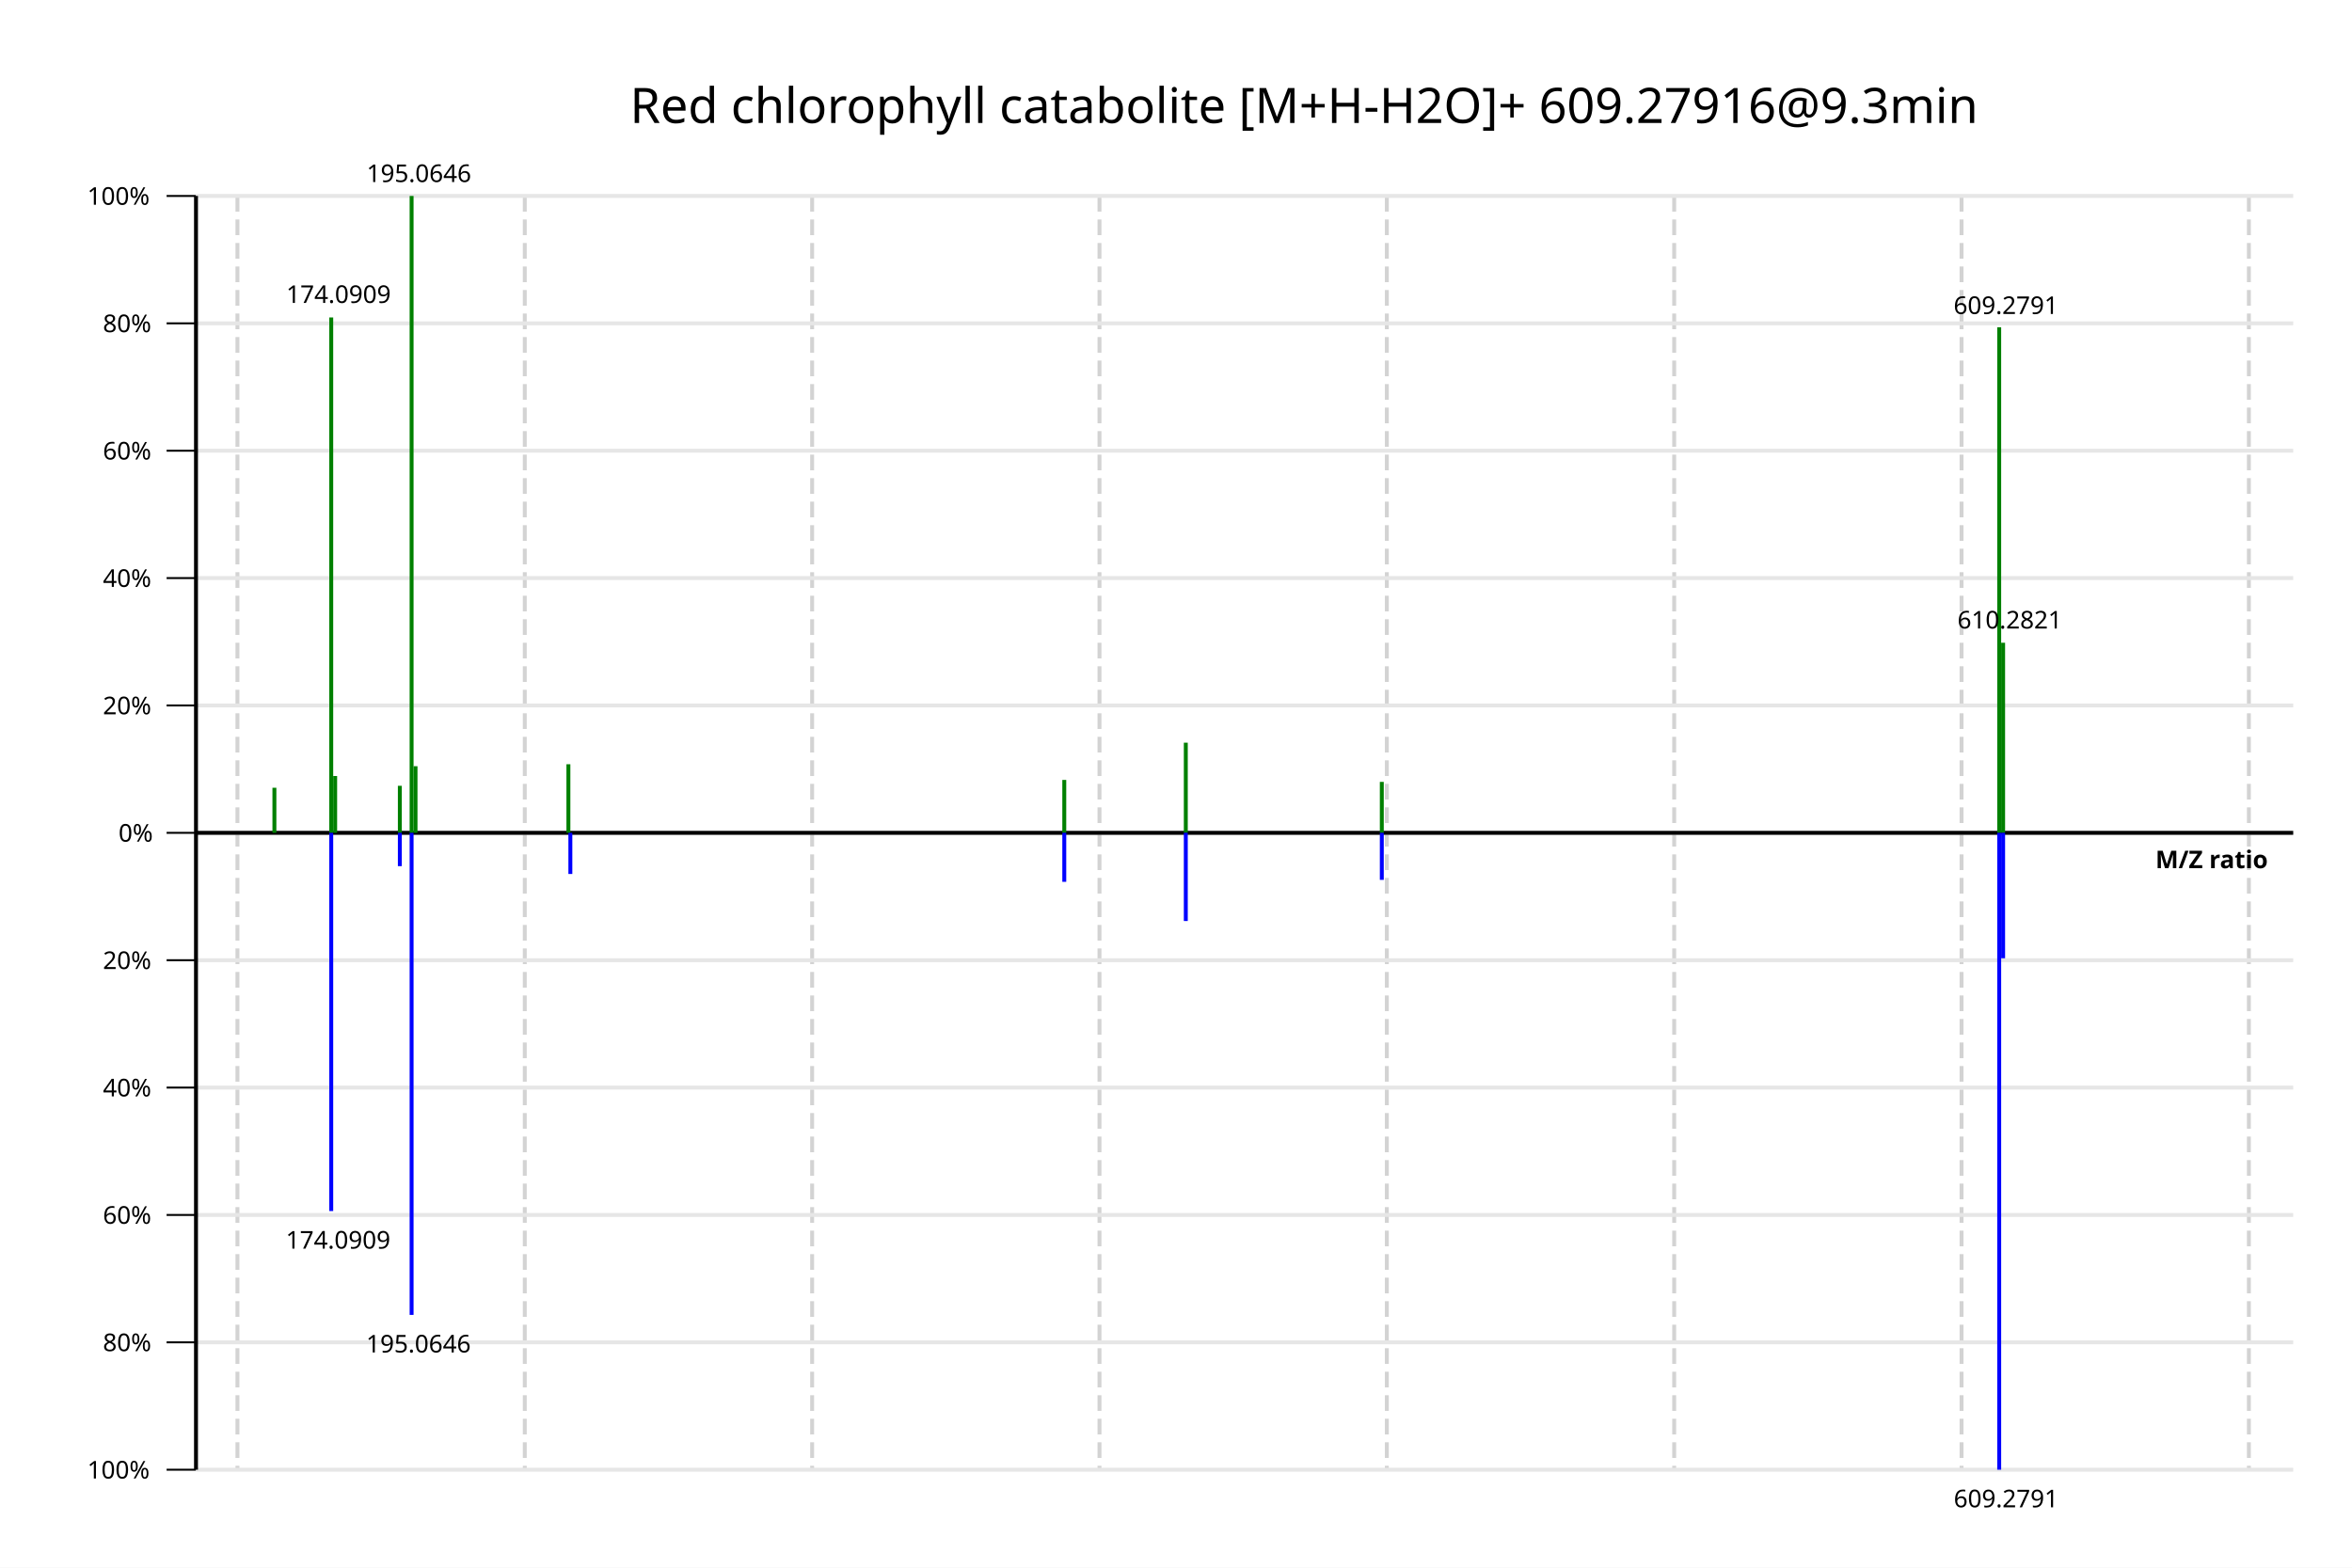
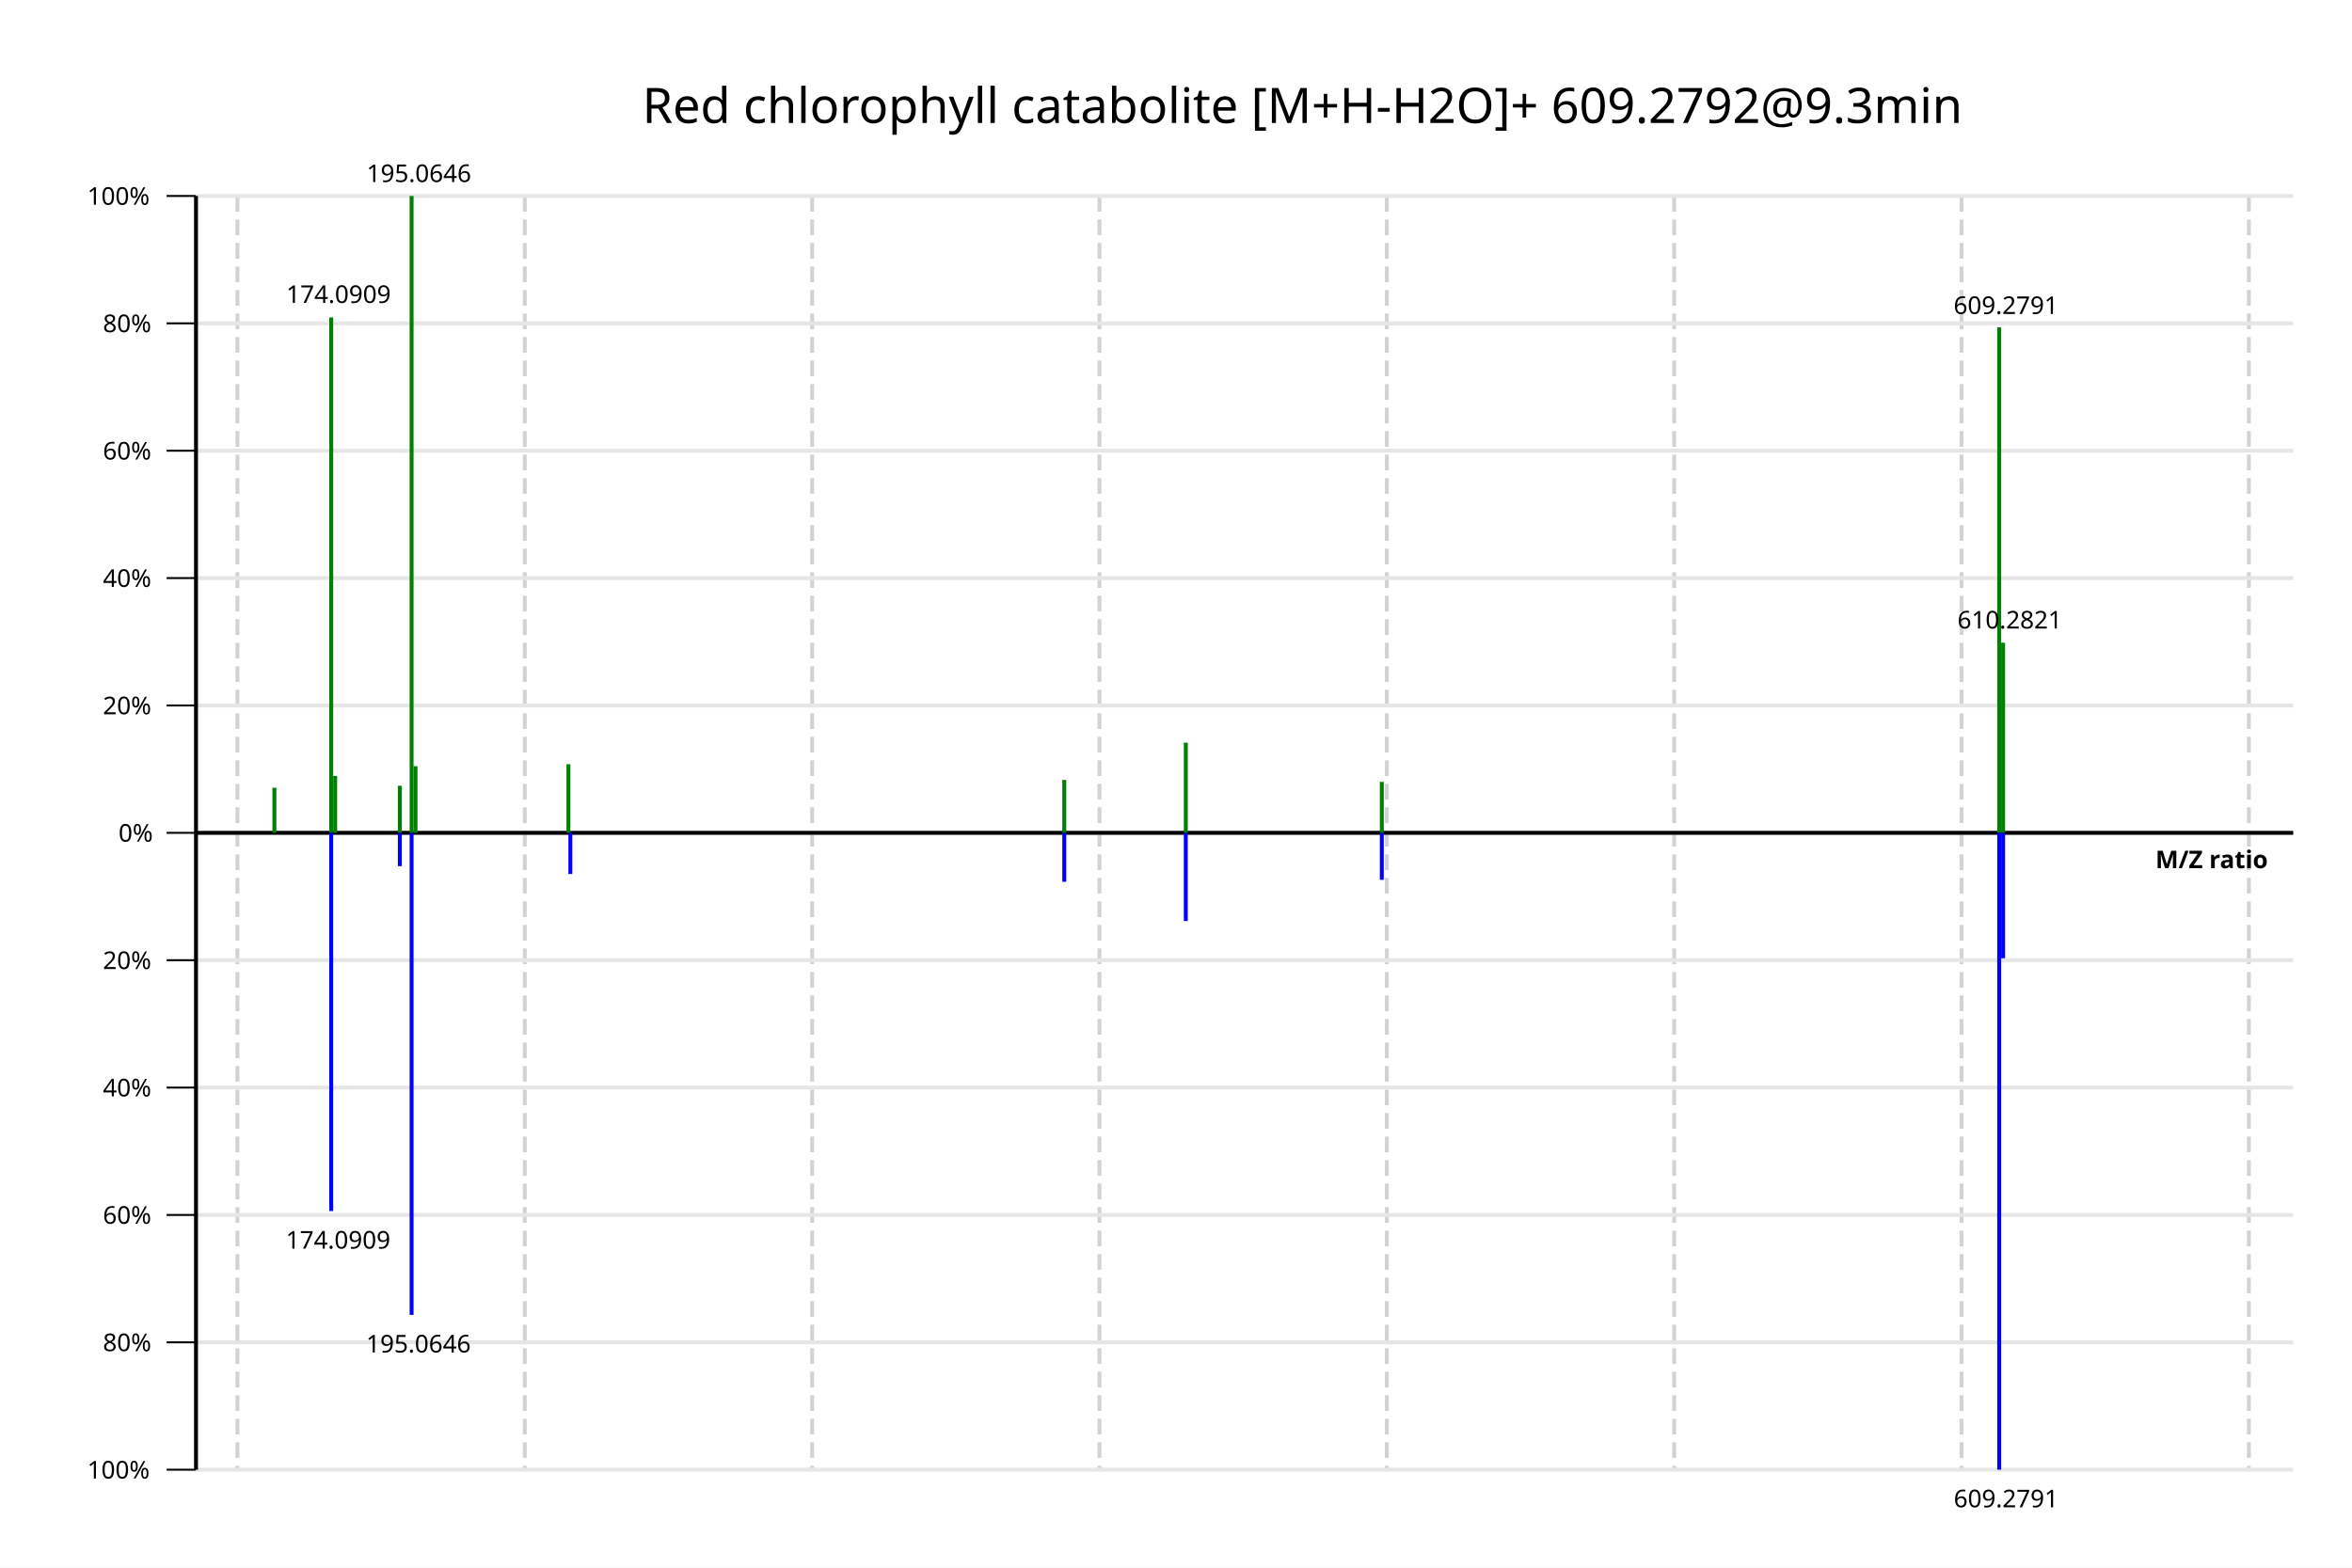
<svg xmlns="http://www.w3.org/2000/svg" preserveAspectRatio="xMaxYMax" width="1200" height="800" viewBox="0 0 1200 800">
  <rect x="0" y="0" width="1200" height="800" style="fill: #FFFFFF" />
-   <line x1="-25.464" x2="-25.464" y1="100" y2="750" style="stroke: #D3D3D3; stroke-width: 2; stroke-dash: dash;" stroke-dasharray="8 4" />
  <line x1="121.143" x2="121.143" y1="100" y2="750" style="stroke: #D3D3D3; stroke-width: 2; stroke-dash: dash;" stroke-dasharray="8 4" />
  <line x1="267.749" x2="267.749" y1="100" y2="750" style="stroke: #D3D3D3; stroke-width: 2; stroke-dash: dash;" stroke-dasharray="8 4" />
  <line x1="414.356" x2="414.356" y1="100" y2="750" style="stroke: #D3D3D3; stroke-width: 2; stroke-dash: dash;" stroke-dasharray="8 4" />
  <line x1="560.962" x2="560.962" y1="100" y2="750" style="stroke: #D3D3D3; stroke-width: 2; stroke-dash: dash;" stroke-dasharray="8 4" />
  <line x1="707.569" x2="707.569" y1="100" y2="750" style="stroke: #D3D3D3; stroke-width: 2; stroke-dash: dash;" stroke-dasharray="8 4" />
  <line x1="854.176" x2="854.176" y1="100" y2="750" style="stroke: #D3D3D3; stroke-width: 2; stroke-dash: dash;" stroke-dasharray="8 4" />
  <line x1="1000.782" x2="1000.782" y1="100" y2="750" style="stroke: #D3D3D3; stroke-width: 2; stroke-dash: dash;" stroke-dasharray="8 4" />
  <line x1="1147.389" x2="1147.389" y1="100" y2="750" style="stroke: #D3D3D3; stroke-width: 2; stroke-dash: dash;" stroke-dasharray="8 4" />
  <line x1="1293.995" x2="1293.995" y1="100" y2="750" style="stroke: #D3D3D3; stroke-width: 2; stroke-dash: dash;" stroke-dasharray="8 4" />
  <line x1="100" x2="85" y1="425" y2="425" style="stroke: #000000; stroke-width: 1; stroke-dash: solid;" />
  <line x1="100" x2="1170" y1="425" y2="425" style="stroke: #E6E6E6; stroke-width: 2; stroke-dash: solid;" />
  <text x="60.488" y="429.495" style="font-style: normal;font-size: 12.5px;font-family: Microsoft YaHei;color: black;fill: #000000;">0%</text>
  <line x1="100" x2="85" y1="360" y2="360" style="stroke: #000000; stroke-width: 1; stroke-dash: solid;" />
  <line x1="100" x2="1170" y1="360" y2="360" style="stroke: #E6E6E6; stroke-width: 2; stroke-dash: solid;" />
  <text x="52.502" y="364.495" style="font-style: normal;font-size: 12.5px;font-family: Microsoft YaHei;color: black;fill: #000000;">20%</text>
  <line x1="100" x2="85" y1="490" y2="490" style="stroke: #000000; stroke-width: 1; stroke-dash: solid;" />
  <line x1="100" x2="1170" y1="490" y2="490" style="stroke: #E6E6E6; stroke-width: 2; stroke-dash: solid;" />
  <text x="52.502" y="494.495" style="font-style: normal;font-size: 12.5px;font-family: Microsoft YaHei;color: black;fill: #000000;">20%</text>
  <line x1="100" x2="85" y1="295" y2="295" style="stroke: #000000; stroke-width: 1; stroke-dash: solid;" />
  <line x1="100" x2="1170" y1="295" y2="295" style="stroke: #E6E6E6; stroke-width: 2; stroke-dash: solid;" />
  <text x="52.502" y="299.495" style="font-style: normal;font-size: 12.5px;font-family: Microsoft YaHei;color: black;fill: #000000;">40%</text>
  <line x1="100" x2="85" y1="555" y2="555" style="stroke: #000000; stroke-width: 1; stroke-dash: solid;" />
  <line x1="100" x2="1170" y1="555" y2="555" style="stroke: #E6E6E6; stroke-width: 2; stroke-dash: solid;" />
  <text x="52.502" y="559.495" style="font-style: normal;font-size: 12.5px;font-family: Microsoft YaHei;color: black;fill: #000000;">40%</text>
  <line x1="100" x2="85" y1="230" y2="230" style="stroke: #000000; stroke-width: 1; stroke-dash: solid;" />
  <line x1="100" x2="1170" y1="230" y2="230" style="stroke: #E6E6E6; stroke-width: 2; stroke-dash: solid;" />
  <text x="52.502" y="234.495" style="font-style: normal;font-size: 12.5px;font-family: Microsoft YaHei;color: black;fill: #000000;">60%</text>
  <line x1="100" x2="85" y1="620" y2="620" style="stroke: #000000; stroke-width: 1; stroke-dash: solid;" />
  <line x1="100" x2="1170" y1="620" y2="620" style="stroke: #E6E6E6; stroke-width: 2; stroke-dash: solid;" />
  <text x="52.502" y="624.495" style="font-style: normal;font-size: 12.5px;font-family: Microsoft YaHei;color: black;fill: #000000;">60%</text>
  <line x1="100" x2="85" y1="165" y2="165" style="stroke: #000000; stroke-width: 1; stroke-dash: solid;" />
  <line x1="100" x2="1170" y1="165" y2="165" style="stroke: #E6E6E6; stroke-width: 2; stroke-dash: solid;" />
  <text x="52.502" y="169.495" style="font-style: normal;font-size: 12.5px;font-family: Microsoft YaHei;color: black;fill: #000000;">80%</text>
  <line x1="100" x2="85" y1="685" y2="685" style="stroke: #000000; stroke-width: 1; stroke-dash: solid;" />
  <line x1="100" x2="1170" y1="685" y2="685" style="stroke: #E6E6E6; stroke-width: 2; stroke-dash: solid;" />
  <text x="52.502" y="689.495" style="font-style: normal;font-size: 12.5px;font-family: Microsoft YaHei;color: black;fill: #000000;">80%</text>
  <line x1="100" x2="85" y1="100" y2="100" style="stroke: #000000; stroke-width: 1; stroke-dash: solid;" />
  <line x1="100" x2="1170" y1="100" y2="100" style="stroke: #E6E6E6; stroke-width: 2; stroke-dash: solid;" />
  <text x="44.516" y="104.495" style="font-style: normal;font-size: 12.5px;font-family: Microsoft YaHei;color: black;fill: #000000;">100%</text>
  <line x1="100" x2="85" y1="750" y2="750" style="stroke: #000000; stroke-width: 1; stroke-dash: solid;" />
  <line x1="100" x2="1170" y1="750" y2="750" style="stroke: #E6E6E6; stroke-width: 2; stroke-dash: solid;" />
  <text x="44.516" y="754.495" style="font-style: normal;font-size: 12.5px;font-family: Microsoft YaHei;color: black;fill: #000000;">100%</text>
  <line x1="100" x2="100" y1="100" y2="750" style="stroke: #000000; stroke-width: 2; stroke-dash: solid;" />
  <text x="50.004" y="502.399" style="font-style: strong;font-weight:bold;font-size: 12.5px;font-family: Microsoft YaHei;color: black;fill: #000000;transform-origin: 50.004px 502.399px;" transform="rotate(-90)">Relative Intensity(%)</text>
  <line x1="100" x2="1170" y1="425" y2="425" style="stroke: #000000; stroke-width: 2; stroke-dash: solid;" />
  <text x="1099.708" y="443.054" style="font-style: strong;font-weight:bold;font-size: 12.5px;font-family: Microsoft YaHei;color: black;fill: #000000;">M/Z ratio</text>
  <rect x="139" y="402" width="2" height="23" style="fill: #008000" />
  <rect x="168" y="162" width="2" height="263" style="fill: #008000" />
  <rect x="170" y="396" width="2" height="29" style="fill: #008000" />
  <rect x="203" y="401" width="2" height="24" style="fill: #008000" />
  <rect x="209" y="100" width="2" height="325" style="fill: #008000" />
  <rect x="211" y="391" width="2" height="34" style="fill: #008000" />
  <rect x="289" y="390" width="2" height="35" style="fill: #008000" />
  <rect x="542" y="398" width="2" height="27" style="fill: #008000" />
  <rect x="604" y="379" width="2" height="46" style="fill: #008000" />
  <rect x="704" y="399" width="2" height="26" style="fill: #008000" />
  <rect x="1019" y="167" width="2" height="258" style="fill: #008000" />
  <rect x="1021" y="328" width="2" height="97" style="fill: #008000" />
  <rect x="168" y="425" width="2" height="193" style="fill: #0000FF" />
  <rect x="203" y="425" width="2" height="17" style="fill: #0000FF" />
  <rect x="209" y="425" width="2" height="246" style="fill: #0000FF" />
  <rect x="290" y="425" width="2" height="21" style="fill: #0000FF" />
  <rect x="542" y="425" width="2" height="25" style="fill: #0000FF" />
  <rect x="604" y="425" width="2" height="45" style="fill: #0000FF" />
  <rect x="704" y="425" width="2" height="24" style="fill: #0000FF" />
  <rect x="1019" y="425" width="2" height="325" style="fill: #0000FF" />
  <rect x="1021" y="425" width="2" height="64" style="fill: #0000FF" />
  <text x="146.034" y="154.59" style="font-style: normal;font-size: 12.5px;font-family: Segoe UI;color: black;fill: #000000;">174.0909</text>
  <text x="187.032" y="92.886" style="font-style: normal;font-size: 12.5px;font-family: Segoe UI;color: black;fill: #000000;">195.0646</text>
  <text x="996.72" y="160.231" style="font-style: normal;font-size: 12.5px;font-family: Segoe UI;color: black;fill: #000000;">609.2791</text>
  <text x="998.68" y="320.731" style="font-style: normal;font-size: 12.5px;font-family: Segoe UI;color: black;fill: #000000;">610.2821</text>
  <text x="145.799" y="637.168" style="font-style: normal;font-size: 12.5px;font-family: Segoe UI;color: black;fill: #000000;">174.0909</text>
  <text x="186.799" y="690.168" style="font-style: normal;font-size: 12.5px;font-family: Segoe UI;color: black;fill: #000000;">195.0646</text>
  <text x="996.799" y="769.168" style="font-style: normal;font-size: 12.5px;font-family: Segoe UI;color: black;fill: #000000;">609.2791</text>
-   <text x="321.393" y="62.756" style="font-style: normal;font-size: 25px;font-family: Microsoft YaHei;color: black;fill: #000000;">Red chlorophyll catabolite [M+H-H2O]+ 609.27916@9.3min</text>
+   <text x="327.701" y="62.756" style="font-style: normal;font-size: 25px;font-family: Microsoft YaHei;color: black;fill: #000000;">Red chlorophyll catabolite [M+H-H2O]+ 609.2792@9.3min</text>
</svg>
